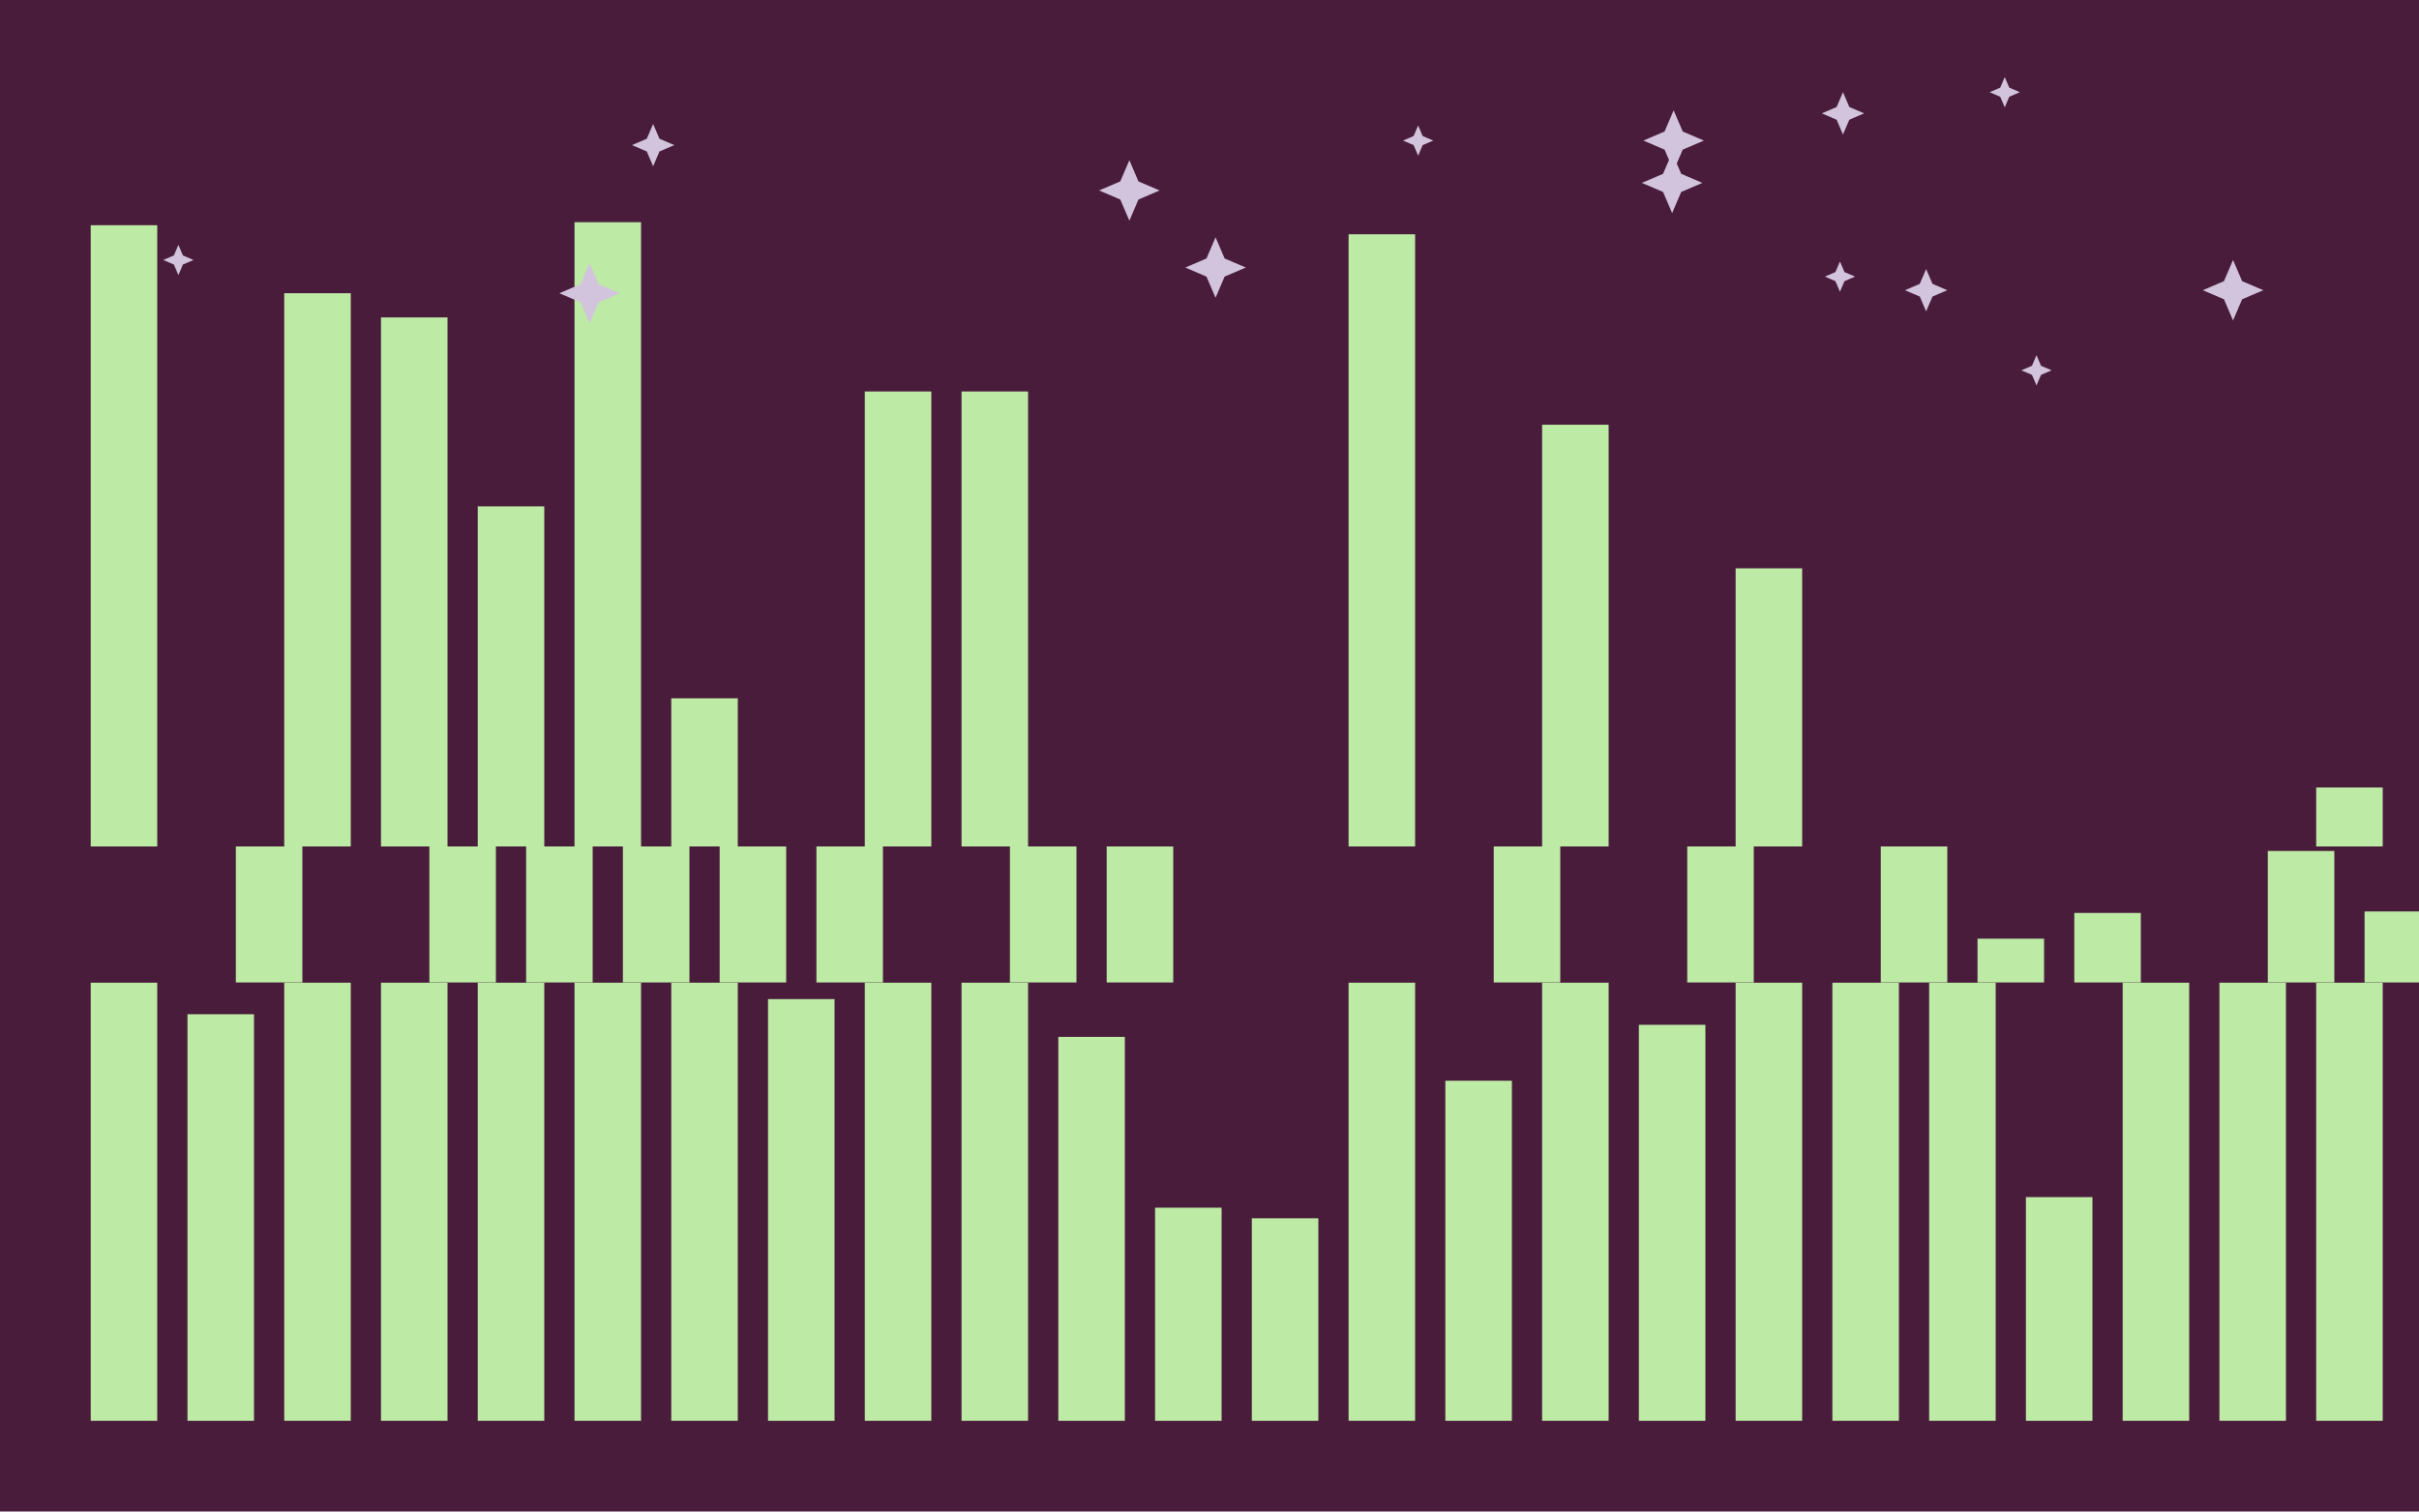
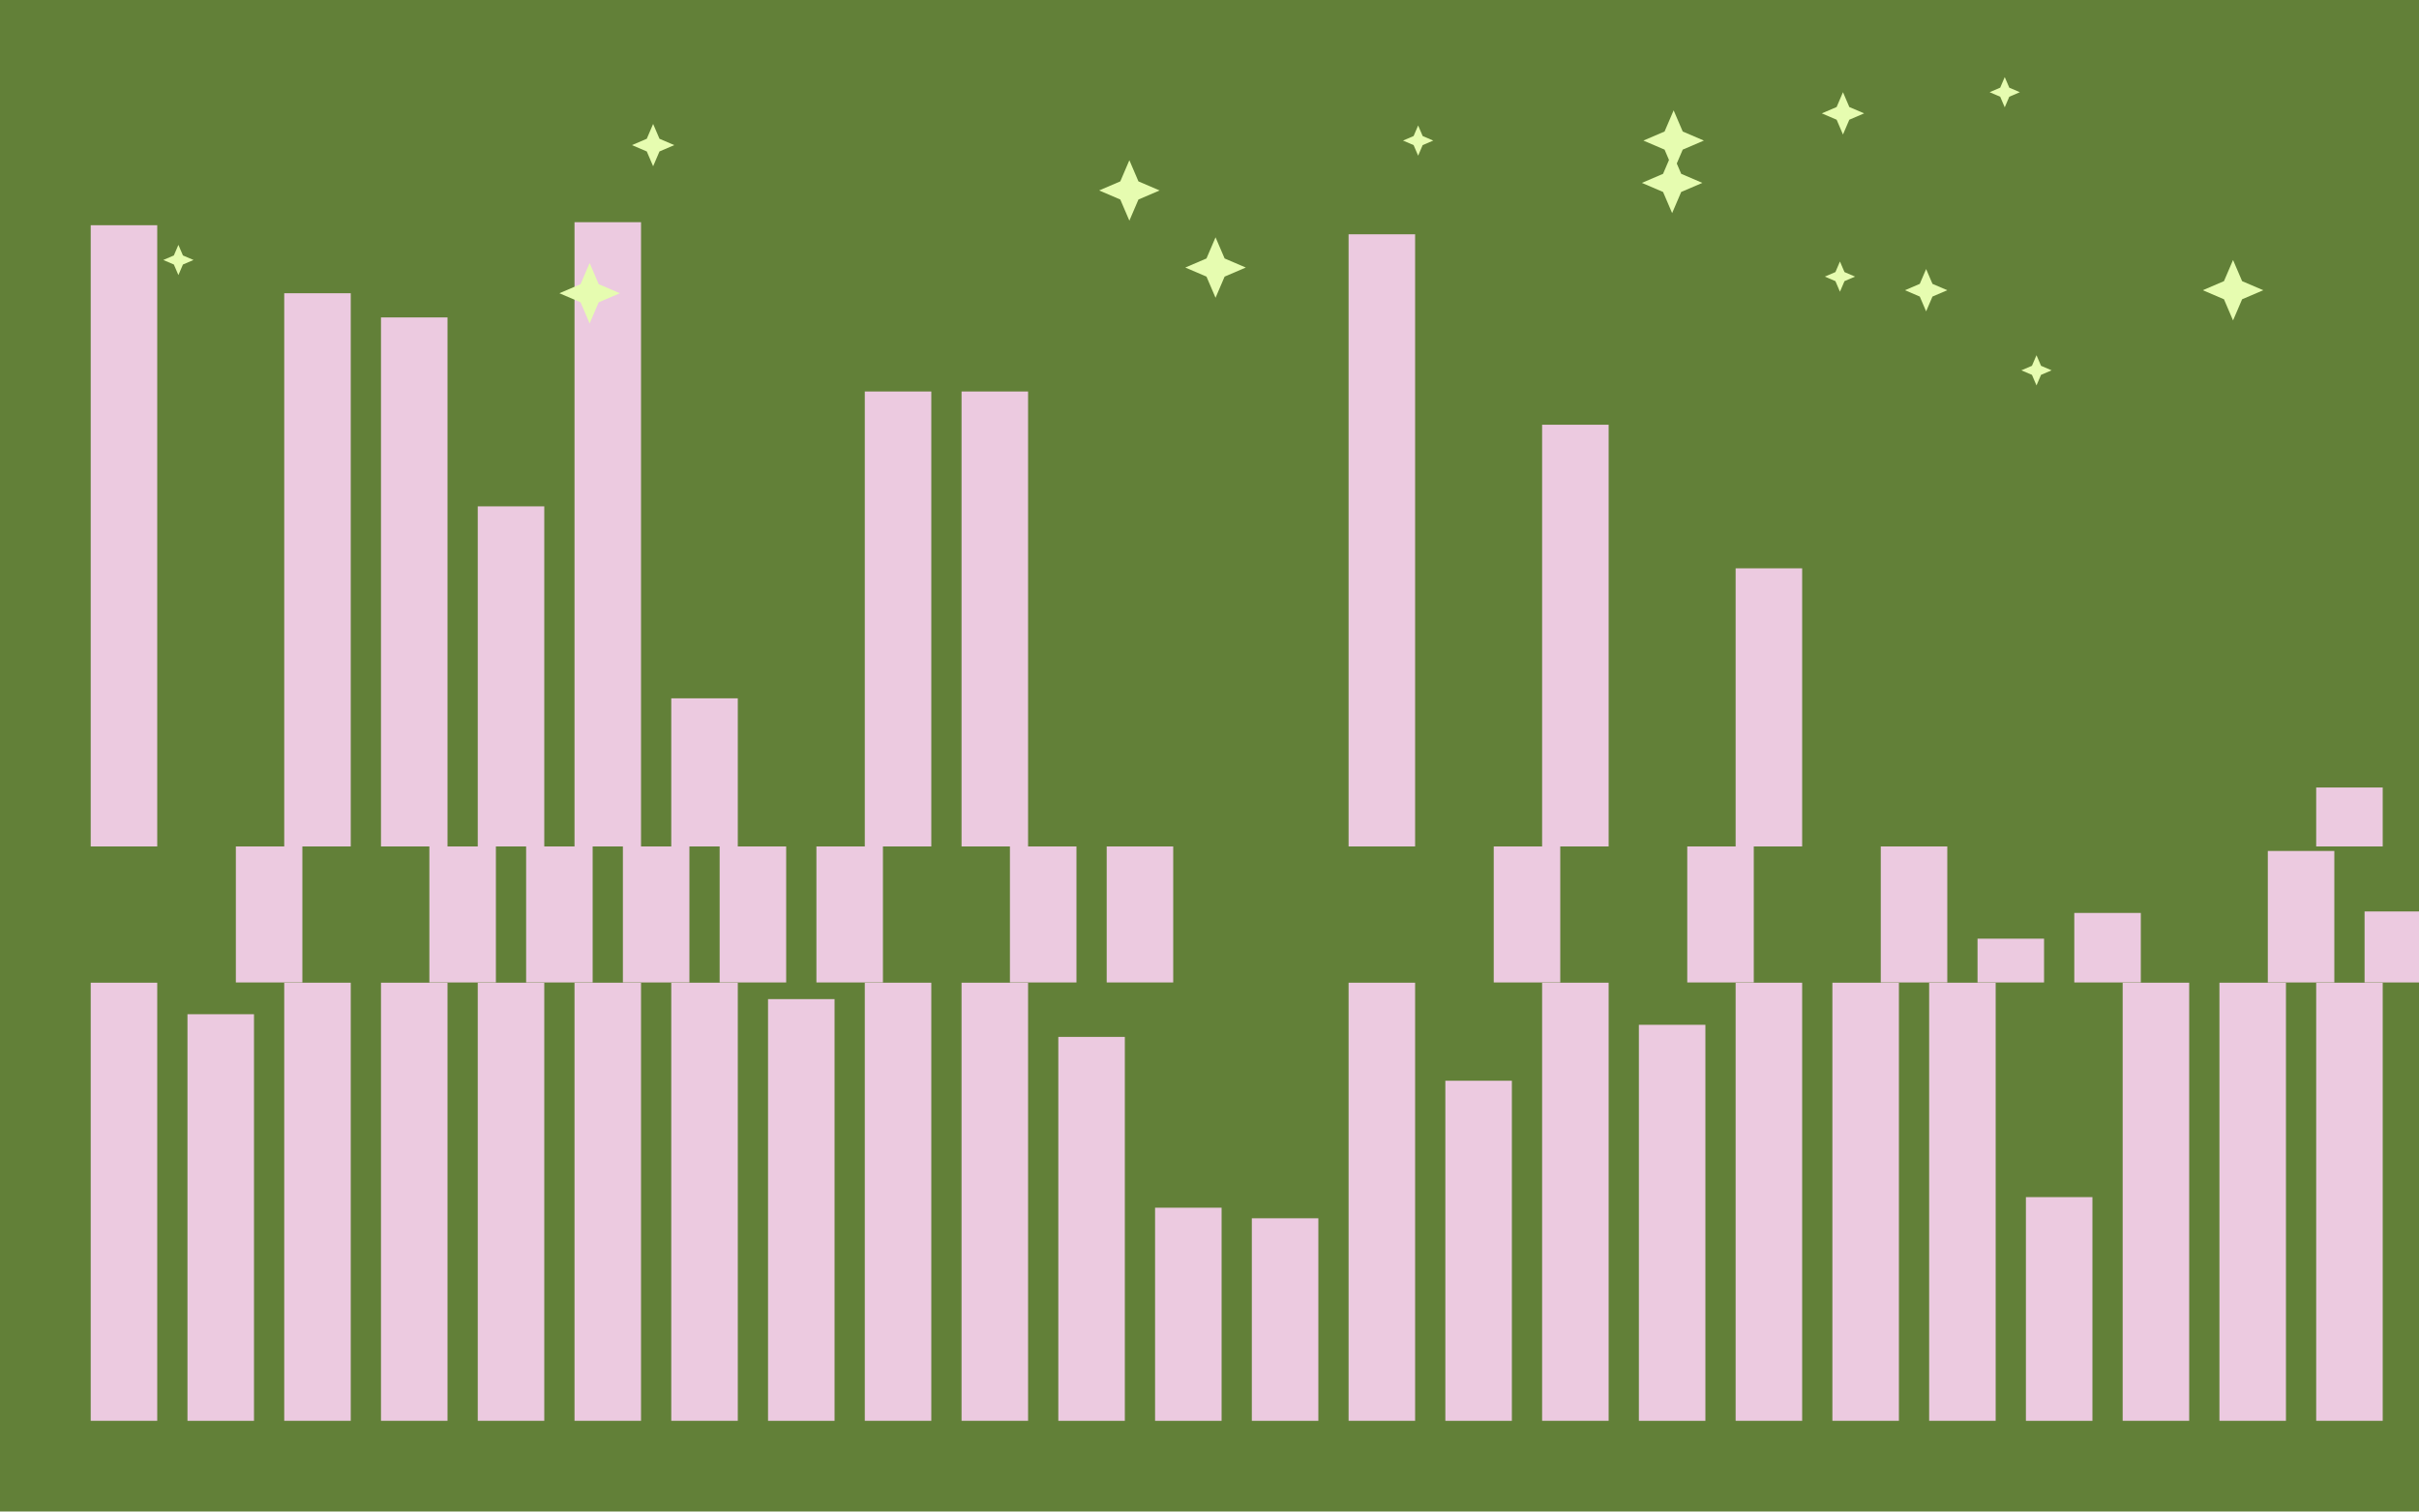
<svg xmlns="http://www.w3.org/2000/svg" viewBox="0 0 1600 1000" width="1600" height="1000">
  <defs>
    <clipPath id="t">
      <rect width="1600" height="560" />
    </clipPath>
    <clipPath id="b">
      <rect y="650" width="1600" height="1000" />
    </clipPath>
    <clipPath id="m">
      <rect y="560" width="1600" height="90" />
    </clipPath>
    <g id="art">
-       <rect x="60" y="149" width="44" height="791" fill="#bdeba5" />
-       <rect x="124" y="671" width="44" height="269" fill="#bdeba5" />
-       <rect x="188" y="194" width="44" height="746" fill="#bdeba5" />
-       <rect x="252" y="210" width="44" height="730" fill="#bdeba5" />
-       <rect x="316" y="335" width="44" height="605" fill="#bdeba5" />
-       <rect x="380" y="147" width="44" height="793" fill="#bdeba5" />
-       <rect x="444" y="462" width="44" height="478" fill="#bdeba5" />
-       <rect x="508" y="661" width="44" height="279" fill="#bdeba5" />
-       <rect x="572" y="259" width="44" height="681" fill="#bdeba5" />
-       <rect x="636" y="259" width="44" height="681" fill="#bdeba5" />
-       <rect x="700" y="686" width="44" height="254" fill="#bdeba5" />
-       <rect x="764" y="799" width="44" height="141" fill="#bdeba5" />
-       <rect x="828" y="806" width="44" height="134" fill="#bdeba5" />
-       <rect x="892" y="155" width="44" height="785" fill="#bdeba5" />
-       <rect x="956" y="715" width="44" height="225" fill="#bdeba5" />
-       <rect x="1020" y="281" width="44" height="659" fill="#bdeba5" />
-       <rect x="1084" y="678" width="44" height="262" fill="#bdeba5" />
-       <rect x="1148" y="376" width="44" height="564" fill="#bdeba5" />
-       <rect x="1212" y="621" width="44" height="319" fill="#bdeba5" />
-       <rect x="1276" y="604" width="44" height="336" fill="#bdeba5" />
-       <rect x="1340" y="792" width="44" height="148" fill="#bdeba5" />
-       <rect x="1404" y="563" width="44" height="377" fill="#bdeba5" />
-       <rect x="1468" y="603" width="44" height="337" fill="#bdeba5" />
-       <rect x="1532" y="521" width="44" height="419" fill="#bdeba5" />
-       <path d="M1106 101 L1112.0 115.0 L1126 121 L1112.0 127.0 L1106 141 L1100.0 127.0 L1086 121 L1100.0 115.0Z" fill="#d2c4dc" />
-       <path d="M747 106 L753.0 120.0 L767 126 L753.0 132.0 L747 146 L741.0 132.0 L727 126 L741.0 120.0Z" fill="#d2c4dc" />
-       <path d="M938 83 L941.0 90.0 L948 93 L941.0 96.0 L938 103 L935.0 96.0 L928 93 L935.0 90.0Z" fill="#d2c4dc" />
-       <path d="M804 157 L810.0 171.0 L824 177 L810.0 183.0 L804 197 L798.0 183.0 L784 177 L798.0 171.0Z" fill="#d2c4dc" />
-       <path d="M1274 178 L1278.2 187.8 L1288 192 L1278.2 196.2 L1274 206 L1269.8 196.2 L1260 192 L1269.8 187.8Z" fill="#d2c4dc" />
-       <path d="M1107 73 L1113.0 87.0 L1127 93 L1113.0 99.0 L1107 113 L1101.0 99.0 L1087 93 L1101.0 87.0Z" fill="#d2c4dc" />
-       <path d="M390 174 L396.0 188.0 L410 194 L396.0 200.0 L390 214 L384.0 200.0 L370 194 L384.0 188.0Z" fill="#d2c4dc" />
-       <path d="M118 162 L121.0 169.0 L128 172 L121.0 175.0 L118 182 L115.0 175.0 L108 172 L115.0 169.0Z" fill="#d2c4dc" />
-       <path d="M1326 51 L1329.0 58.0 L1336 61 L1329.0 64.0 L1326 71 L1323.0 64.0 L1316 61 L1323.0 58.0Z" fill="#d2c4dc" />
-       <path d="M432 82 L436.2 91.8 L446 96 L436.2 100.2 L432 110 L427.8 100.2 L418 96 L427.8 91.8Z" fill="#d2c4dc" />
-       <path d="M1347 235 L1350.0 242.0 L1357 245 L1350.0 248.0 L1347 255 L1344.0 248.0 L1337 245 L1344.0 242.0Z" fill="#d2c4dc" />
-       <path d="M1219 61 L1223.2 70.8 L1233 75 L1223.2 79.2 L1219 89 L1214.8 79.2 L1205 75 L1214.8 70.8Z" fill="#d2c4dc" />
-       <path d="M1477 172 L1483.0 186.0 L1497 192 L1483.0 198.0 L1477 212 L1471.0 198.0 L1457 192 L1471.0 186.0Z" fill="#d2c4dc" />
-       <path d="M1217 173 L1220.0 180.0 L1227 183 L1220.0 186.0 L1217 193 L1214.0 186.0 L1207 183 L1214.0 180.0Z" fill="#d2c4dc" />
+       <rect x="60" y="149" width="44" height="791" fill="#eccae0" />
+       <rect x="124" y="671" width="44" height="269" fill="#eccae0" />
+       <rect x="188" y="194" width="44" height="746" fill="#eccae0" />
+       <rect x="252" y="210" width="44" height="730" fill="#eccae0" />
+       <rect x="316" y="335" width="44" height="605" fill="#eccae0" />
+       <rect x="380" y="147" width="44" height="793" fill="#eccae0" />
+       <rect x="444" y="462" width="44" height="478" fill="#eccae0" />
+       <rect x="508" y="661" width="44" height="279" fill="#eccae0" />
+       <rect x="572" y="259" width="44" height="681" fill="#eccae0" />
+       <rect x="636" y="259" width="44" height="681" fill="#eccae0" />
+       <rect x="700" y="686" width="44" height="254" fill="#eccae0" />
+       <rect x="764" y="799" width="44" height="141" fill="#eccae0" />
+       <rect x="828" y="806" width="44" height="134" fill="#eccae0" />
+       <rect x="892" y="155" width="44" height="785" fill="#eccae0" />
+       <rect x="956" y="715" width="44" height="225" fill="#eccae0" />
+       <rect x="1020" y="281" width="44" height="659" fill="#eccae0" />
+       <rect x="1084" y="678" width="44" height="262" fill="#eccae0" />
+       <rect x="1148" y="376" width="44" height="564" fill="#eccae0" />
+       <rect x="1212" y="621" width="44" height="319" fill="#eccae0" />
+       <rect x="1276" y="604" width="44" height="336" fill="#eccae0" />
+       <rect x="1340" y="792" width="44" height="148" fill="#eccae0" />
+       <rect x="1404" y="563" width="44" height="377" fill="#eccae0" />
+       <rect x="1468" y="603" width="44" height="337" fill="#eccae0" />
+       <rect x="1532" y="521" width="44" height="419" fill="#eccae0" />
+       <path d="M1106 101 L1112.0 115.0 L1126 121 L1112.0 127.0 L1106 141 L1100.0 127.0 L1086 121 L1100.0 115.0Z" fill="#e6fcb0" />
+       <path d="M747 106 L753.0 120.0 L767 126 L753.0 132.0 L747 146 L741.0 132.0 L727 126 L741.0 120.0Z" fill="#e6fcb0" />
+       <path d="M938 83 L941.0 90.0 L948 93 L941.0 96.0 L938 103 L935.0 96.0 L928 93 L935.0 90.0Z" fill="#e6fcb0" />
+       <path d="M804 157 L810.0 171.0 L824 177 L810.0 183.0 L804 197 L798.0 183.0 L784 177 L798.0 171.0Z" fill="#e6fcb0" />
+       <path d="M1274 178 L1278.2 187.8 L1288 192 L1278.2 196.2 L1274 206 L1269.8 196.2 L1260 192 L1269.8 187.8Z" fill="#e6fcb0" />
+       <path d="M1107 73 L1113.0 87.0 L1127 93 L1113.0 99.0 L1107 113 L1101.0 99.0 L1087 93 L1101.0 87.0Z" fill="#e6fcb0" />
+       <path d="M390 174 L396.0 188.0 L410 194 L396.0 200.0 L390 214 L384.0 200.0 L370 194 L384.0 188.0Z" fill="#e6fcb0" />
+       <path d="M118 162 L121.0 169.0 L128 172 L121.0 175.0 L118 182 L115.0 175.0 L108 172 L115.0 169.0Z" fill="#e6fcb0" />
+       <path d="M1326 51 L1329.0 58.0 L1336 61 L1329.0 64.0 L1326 71 L1323.0 64.0 L1316 61 L1323.0 58.0Z" fill="#e6fcb0" />
+       <path d="M432 82 L436.2 91.8 L446 96 L436.2 100.2 L432 110 L427.8 100.2 L418 96 L427.8 91.8Z" fill="#e6fcb0" />
+       <path d="M1347 235 L1350.0 242.0 L1357 245 L1350.0 248.0 L1347 255 L1344.0 248.0 L1337 245 L1344.0 242.0Z" fill="#e6fcb0" />
+       <path d="M1219 61 L1223.2 70.8 L1233 75 L1223.2 79.2 L1219 89 L1214.8 79.2 L1205 75 L1214.8 70.8Z" fill="#e6fcb0" />
+       <path d="M1477 172 L1483.0 186.0 L1497 192 L1483.0 198.0 L1477 212 L1471.0 198.0 L1457 192 L1471.0 186.0Z" fill="#e6fcb0" />
+       <path d="M1217 173 L1220.0 180.0 L1227 183 L1220.0 186.0 L1217 193 L1214.0 186.0 L1207 183 L1214.0 180.0Z" fill="#e6fcb0" />
    </g>
  </defs>
-   <rect width="1600" height="1000" fill="#4a1c3c" />
+   <rect width="1600" height="1000" fill="#628038" />
  <use href="#art" clip-path="url(#t)" />
  <use href="#art" clip-path="url(#b)" />
-   <rect y="560" width="1600" height="90" fill="#4a1c3c" />
+   <rect y="560" width="1600" height="90" fill="#628038" />
  <g transform="translate(96 0)">
    <use href="#art" clip-path="url(#m)" />
  </g>
</svg>
